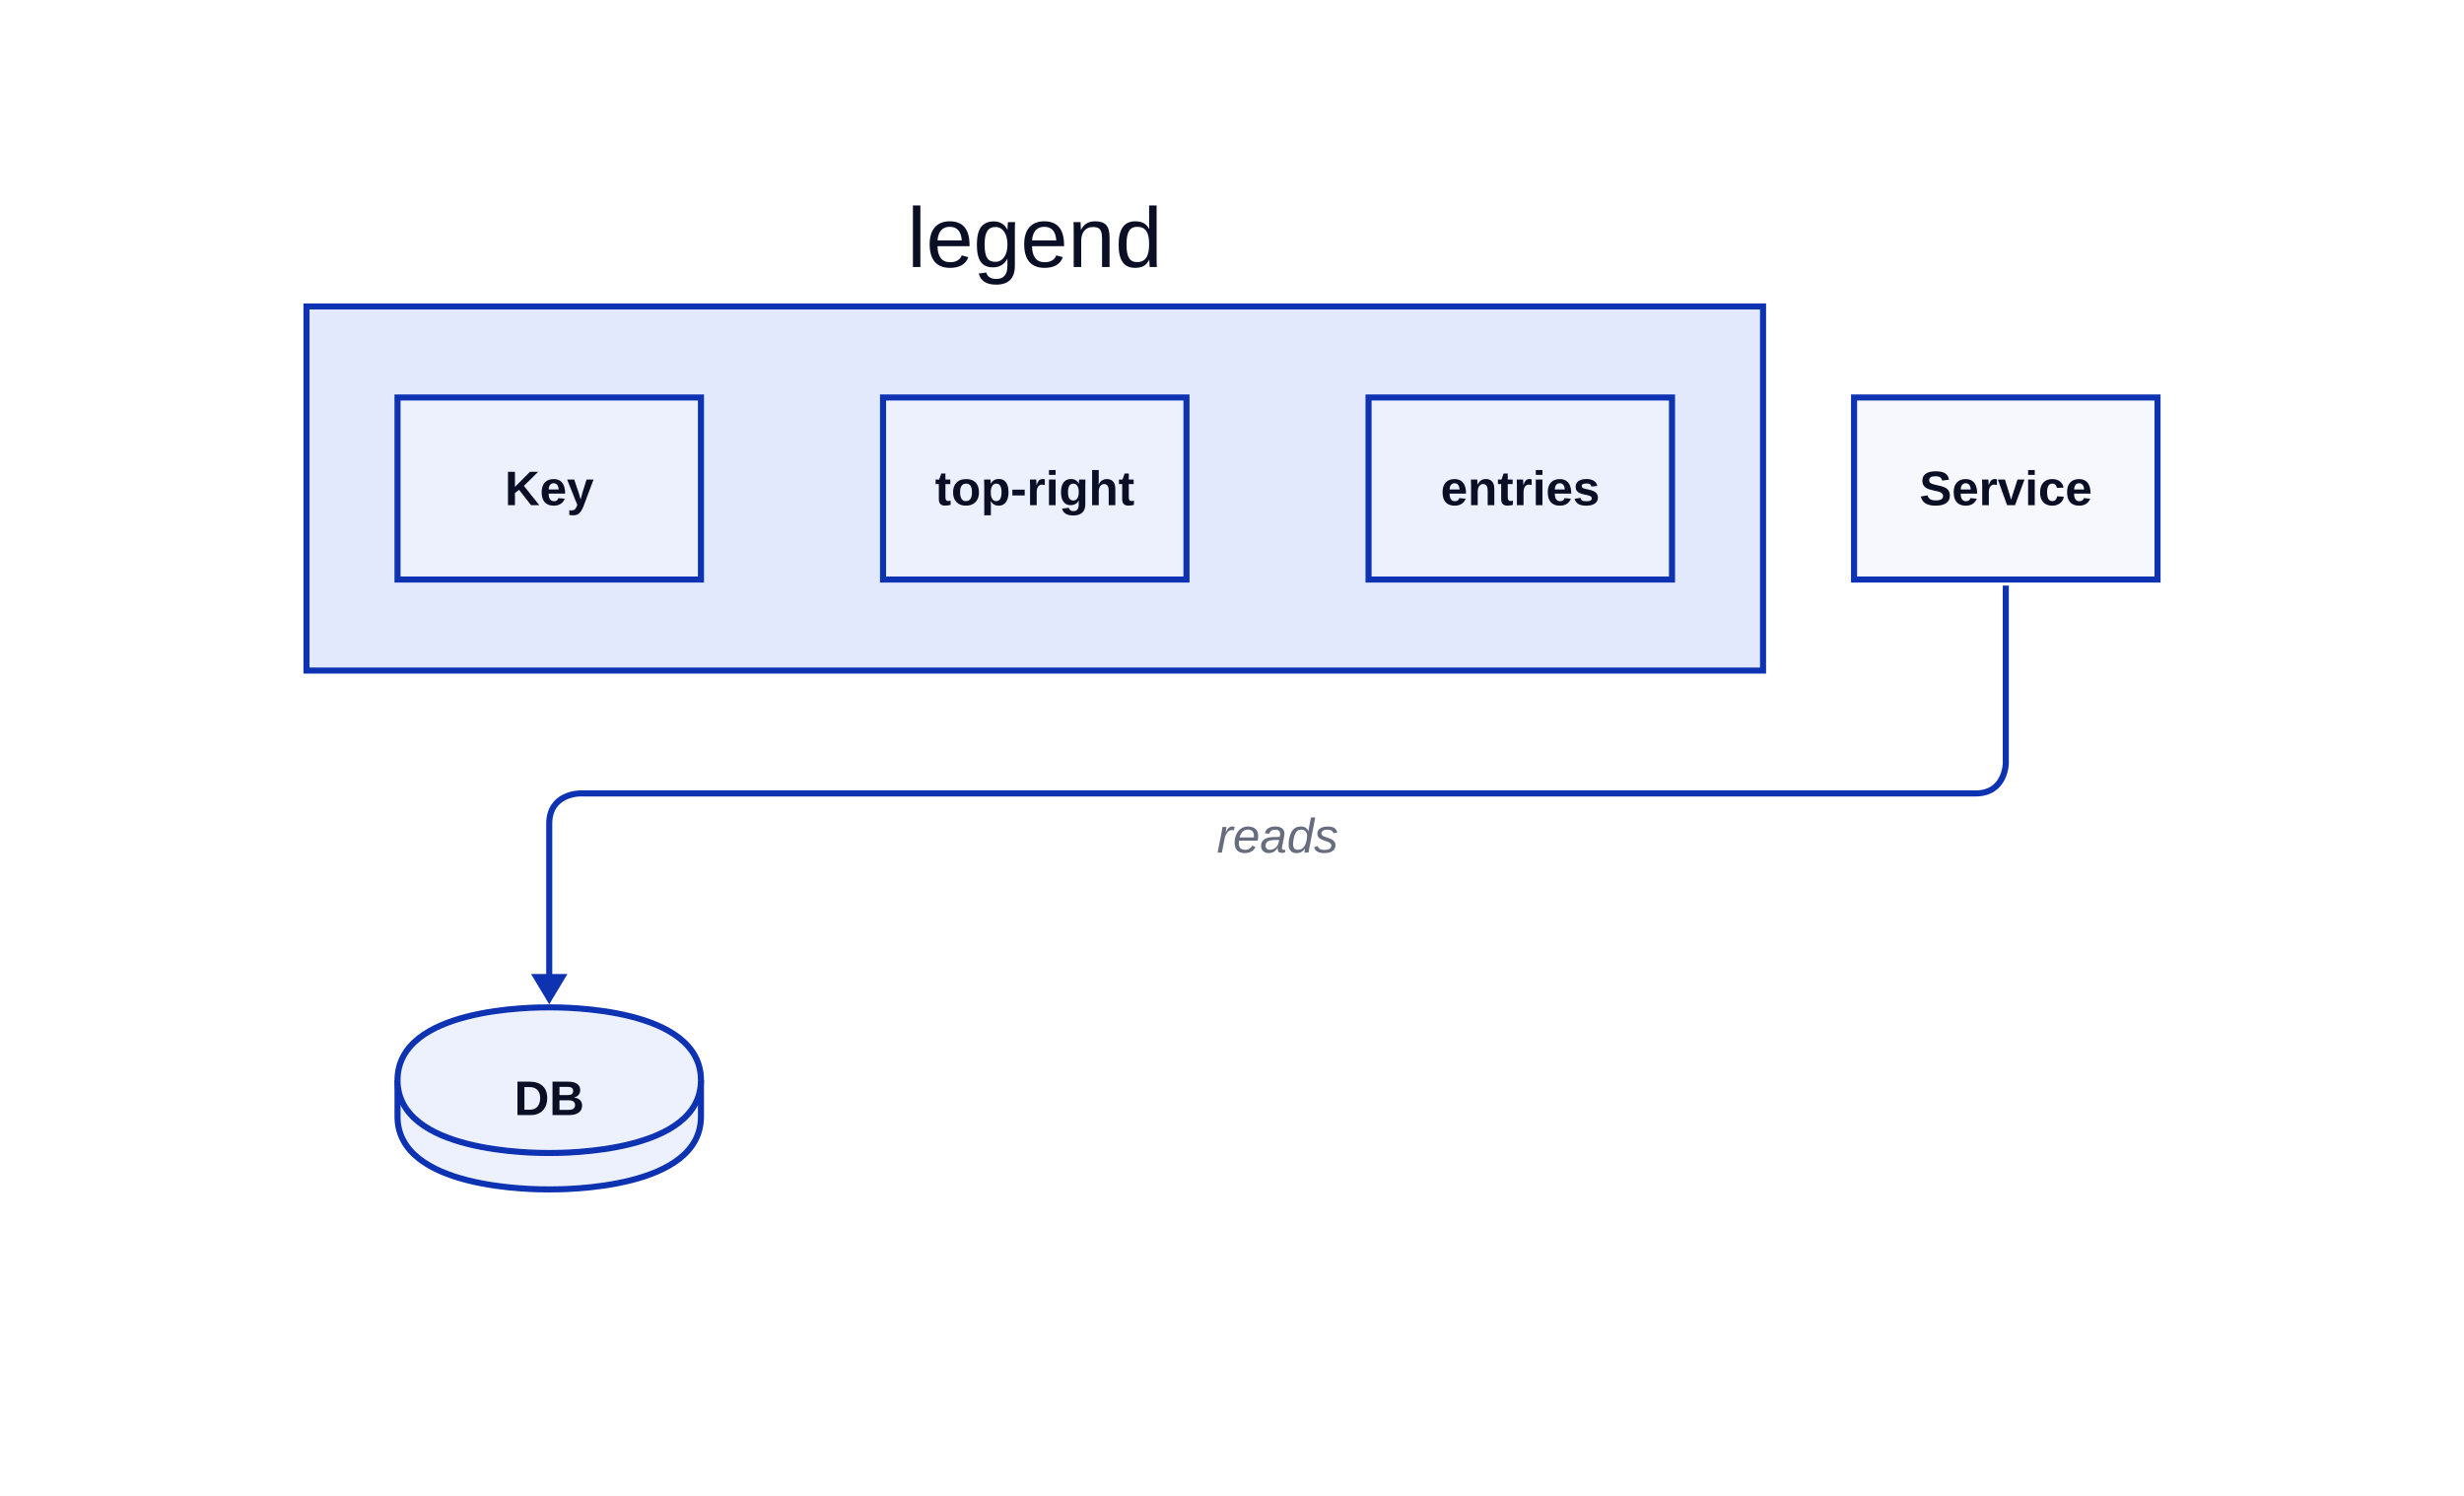
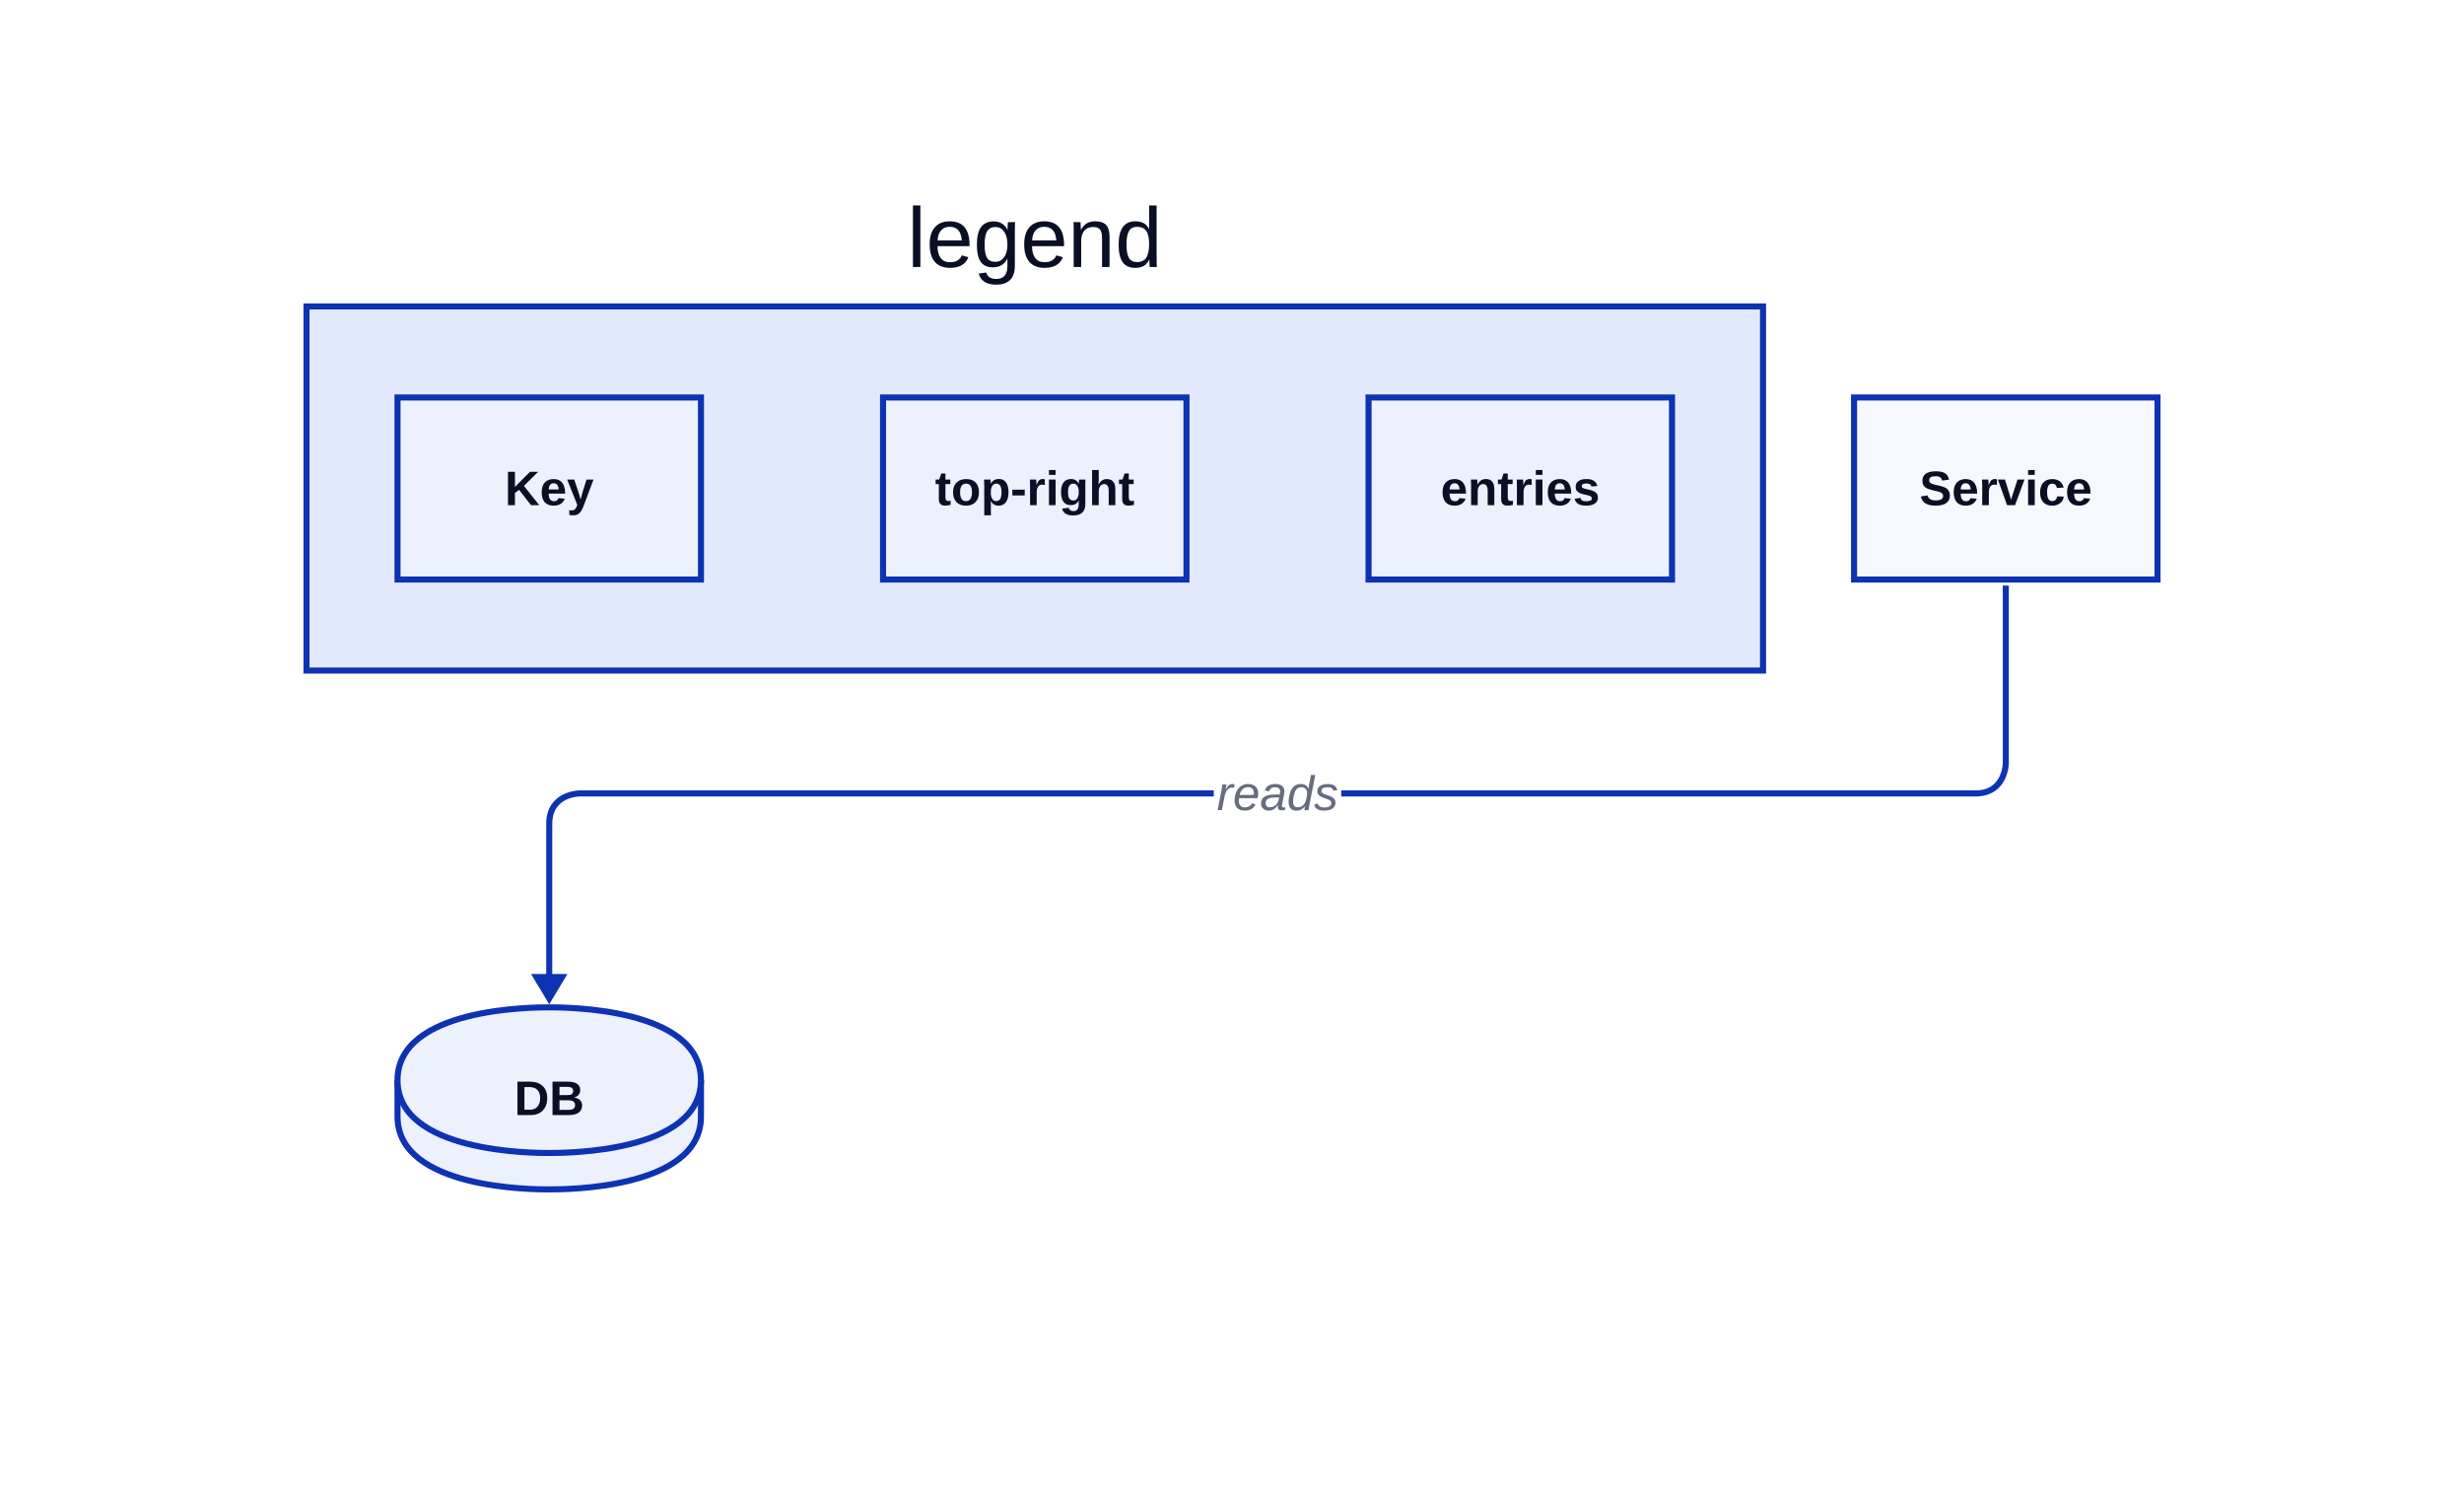
<svg xmlns="http://www.w3.org/2000/svg" width="812" height="493" viewBox="-91 -91 812 493" data-d2-version="0.2.0" class="d2-1950815669 d2-svg">
  <defs>
    <mask id="edge-label-mask" maskUnits="userSpaceOnUse" x="-91" y="-91" width="812" height="493">
      <rect x="-91" y="-91" width="812" height="493" fill="white" />
-       <rect x="309" y="174" width="42" height="21" fill="black" />
+       <rect x="309" y="160" width="42" height="21" fill="black" />
    </mask>
    <marker id="mk-161592640" markerWidth="10" markerHeight="12" refX="7" refY="6" viewBox="0 0 10 12" orient="auto" markerUnits="userSpaceOnUse">
      <polygon points="0,0 10,6 0,12" fill="#0D32B2" stroke-width="2" />
    </marker>
  </defs>
  <rect x="-91" y="-91" width="812" height="493" rx="0" fill="#FFFFFF" stroke-width="0" />
  <g id="base-layer">
    <rect x="10" y="10" width="480" height="120" fill="#E3E9FD" stroke="#0D32B2" stroke-width="2" rx="0" ry="0" />
    <rect x="520" y="40" width="100" height="60" fill="#F7F8FE" stroke="#0D32B2" stroke-width="2" rx="0" ry="0" />
    <path d="M 40 265 C 40 241 85 241 90 241 C 95 241 140 241 140 265 L 140 277 C 140 301 95 301 90 301 C 85 301 40 301 40 277 L 40 265 Z" fill="#EDF0FD" stroke="#0D32B2" stroke-width="2" />
    <path d="M 40 265 C 40 289 85 289 90 289 C 95 289 140 289 140 265" fill="#EDF0FD" stroke="#0D32B2" stroke-width="2" />
    <rect x="360" y="40" width="100" height="60" fill="#EDF0FD" stroke="#0D32B2" stroke-width="2" rx="0" ry="0" />
    <rect x="40" y="40" width="100" height="60" fill="#EDF0FD" stroke="#0D32B2" stroke-width="2" rx="0" ry="0" />
    <rect x="200" y="40" width="100" height="60" fill="#EDF0FD" stroke="#0D32B2" stroke-width="2" rx="0" ry="0" />
    <path d="M 570 102 L 570 160.5 S 570 170.5 560 170.5 L 100 170.5 S 90 170.5 90 180.5 L 90 237" fill="none" stroke="#0D32B2" stroke-width="2" marker-end="url(#mk-161592640)" mask="url(#edge-label-mask)" />
-     <text x="330" y="190" text-anchor="middle" dominant-baseline="alphabetic" font-family="Arial, sans-serif" font-size="16" style="fill: #676C7E; font-style: italic">reads</text>
+     <text x="330" y="176" text-anchor="middle" dominant-baseline="alphabetic" font-family="Arial, sans-serif" font-size="16" style="fill: #676C7E; font-style: italic">reads</text>
    <text x="250" y="-3" text-anchor="middle" dominant-baseline="alphabetic" font-family="Arial, sans-serif" font-size="28" style="fill: #0A0F25">legend</text>
    <text x="570" y="75.5" text-anchor="middle" dominant-baseline="alphabetic" font-family="Arial, sans-serif" font-size="16" style="fill: #0A0F25; font-weight: 700">Service</text>
    <text x="90" y="276.5" text-anchor="middle" dominant-baseline="alphabetic" font-family="Arial, sans-serif" font-size="16" style="fill: #0A0F25; font-weight: 700">DB</text>
    <text x="410" y="75.5" text-anchor="middle" dominant-baseline="alphabetic" font-family="Arial, sans-serif" font-size="16" style="fill: #0A0F25; font-weight: 700">entries</text>
    <text x="90" y="75.5" text-anchor="middle" dominant-baseline="alphabetic" font-family="Arial, sans-serif" font-size="16" style="fill: #0A0F25; font-weight: 700">Key</text>
    <text x="250" y="75.5" text-anchor="middle" dominant-baseline="alphabetic" font-family="Arial, sans-serif" font-size="16" style="fill: #0A0F25; font-weight: 700">top-right</text>
  </g>
</svg>
